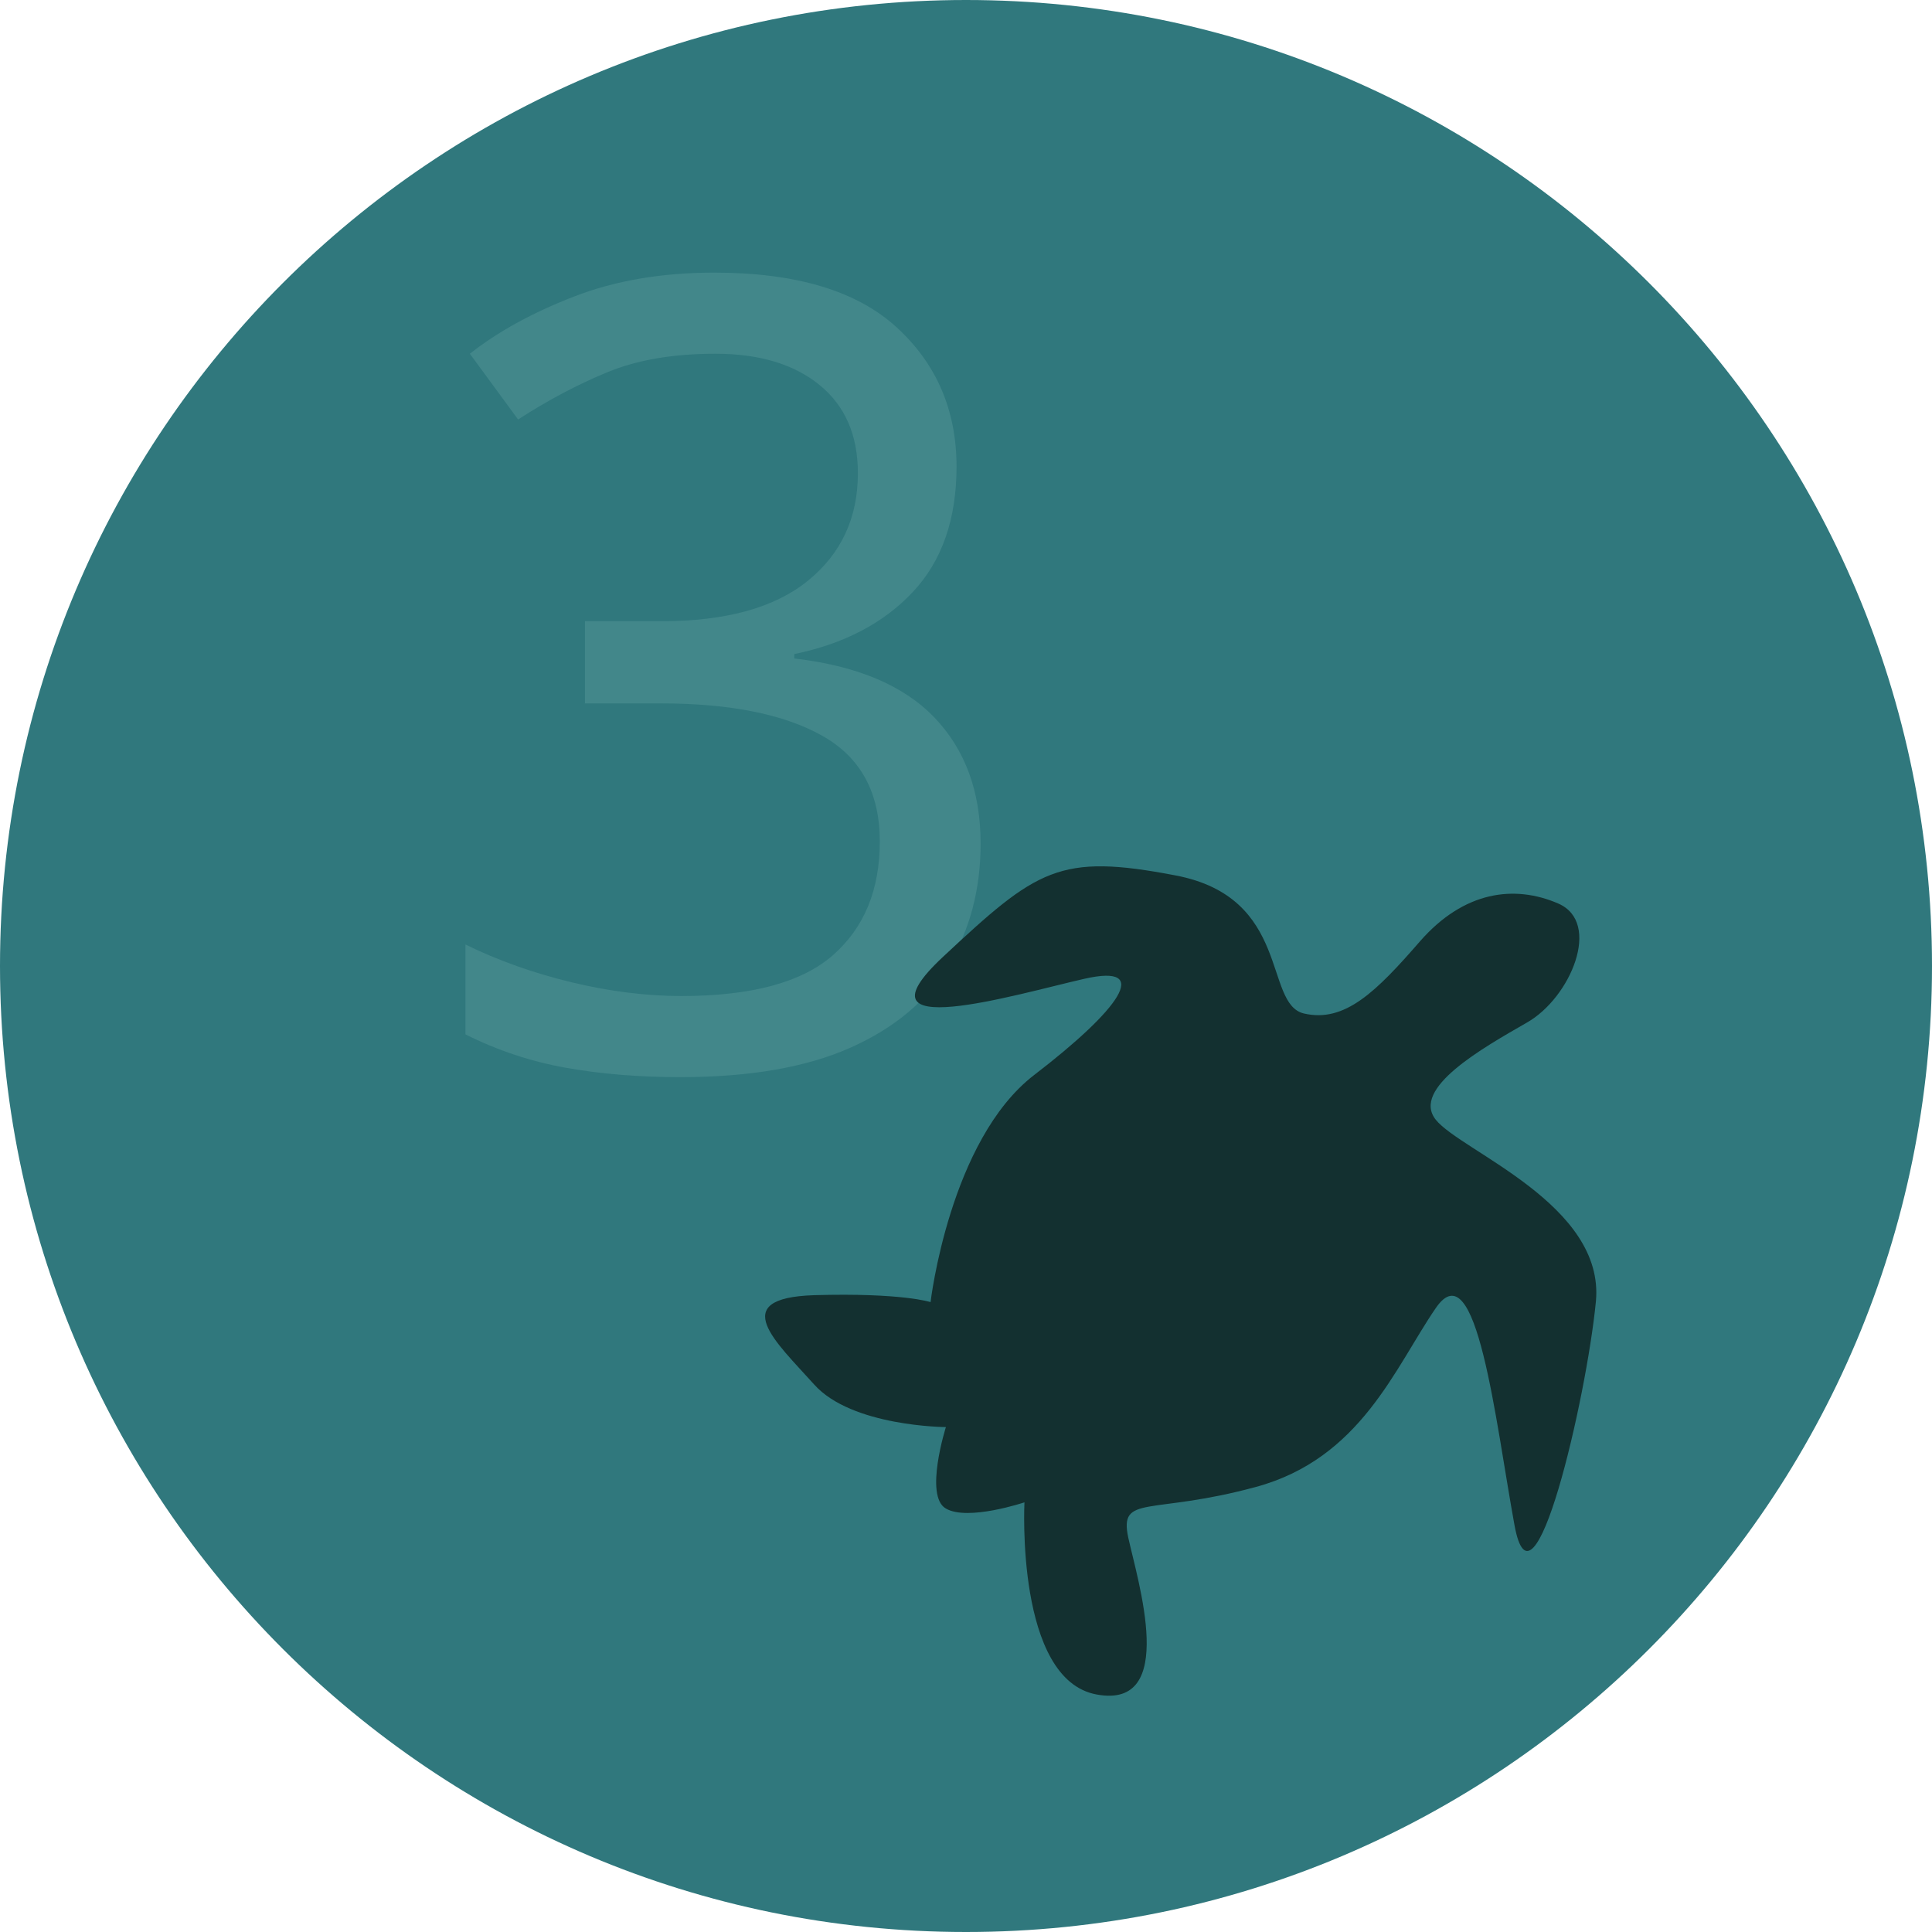
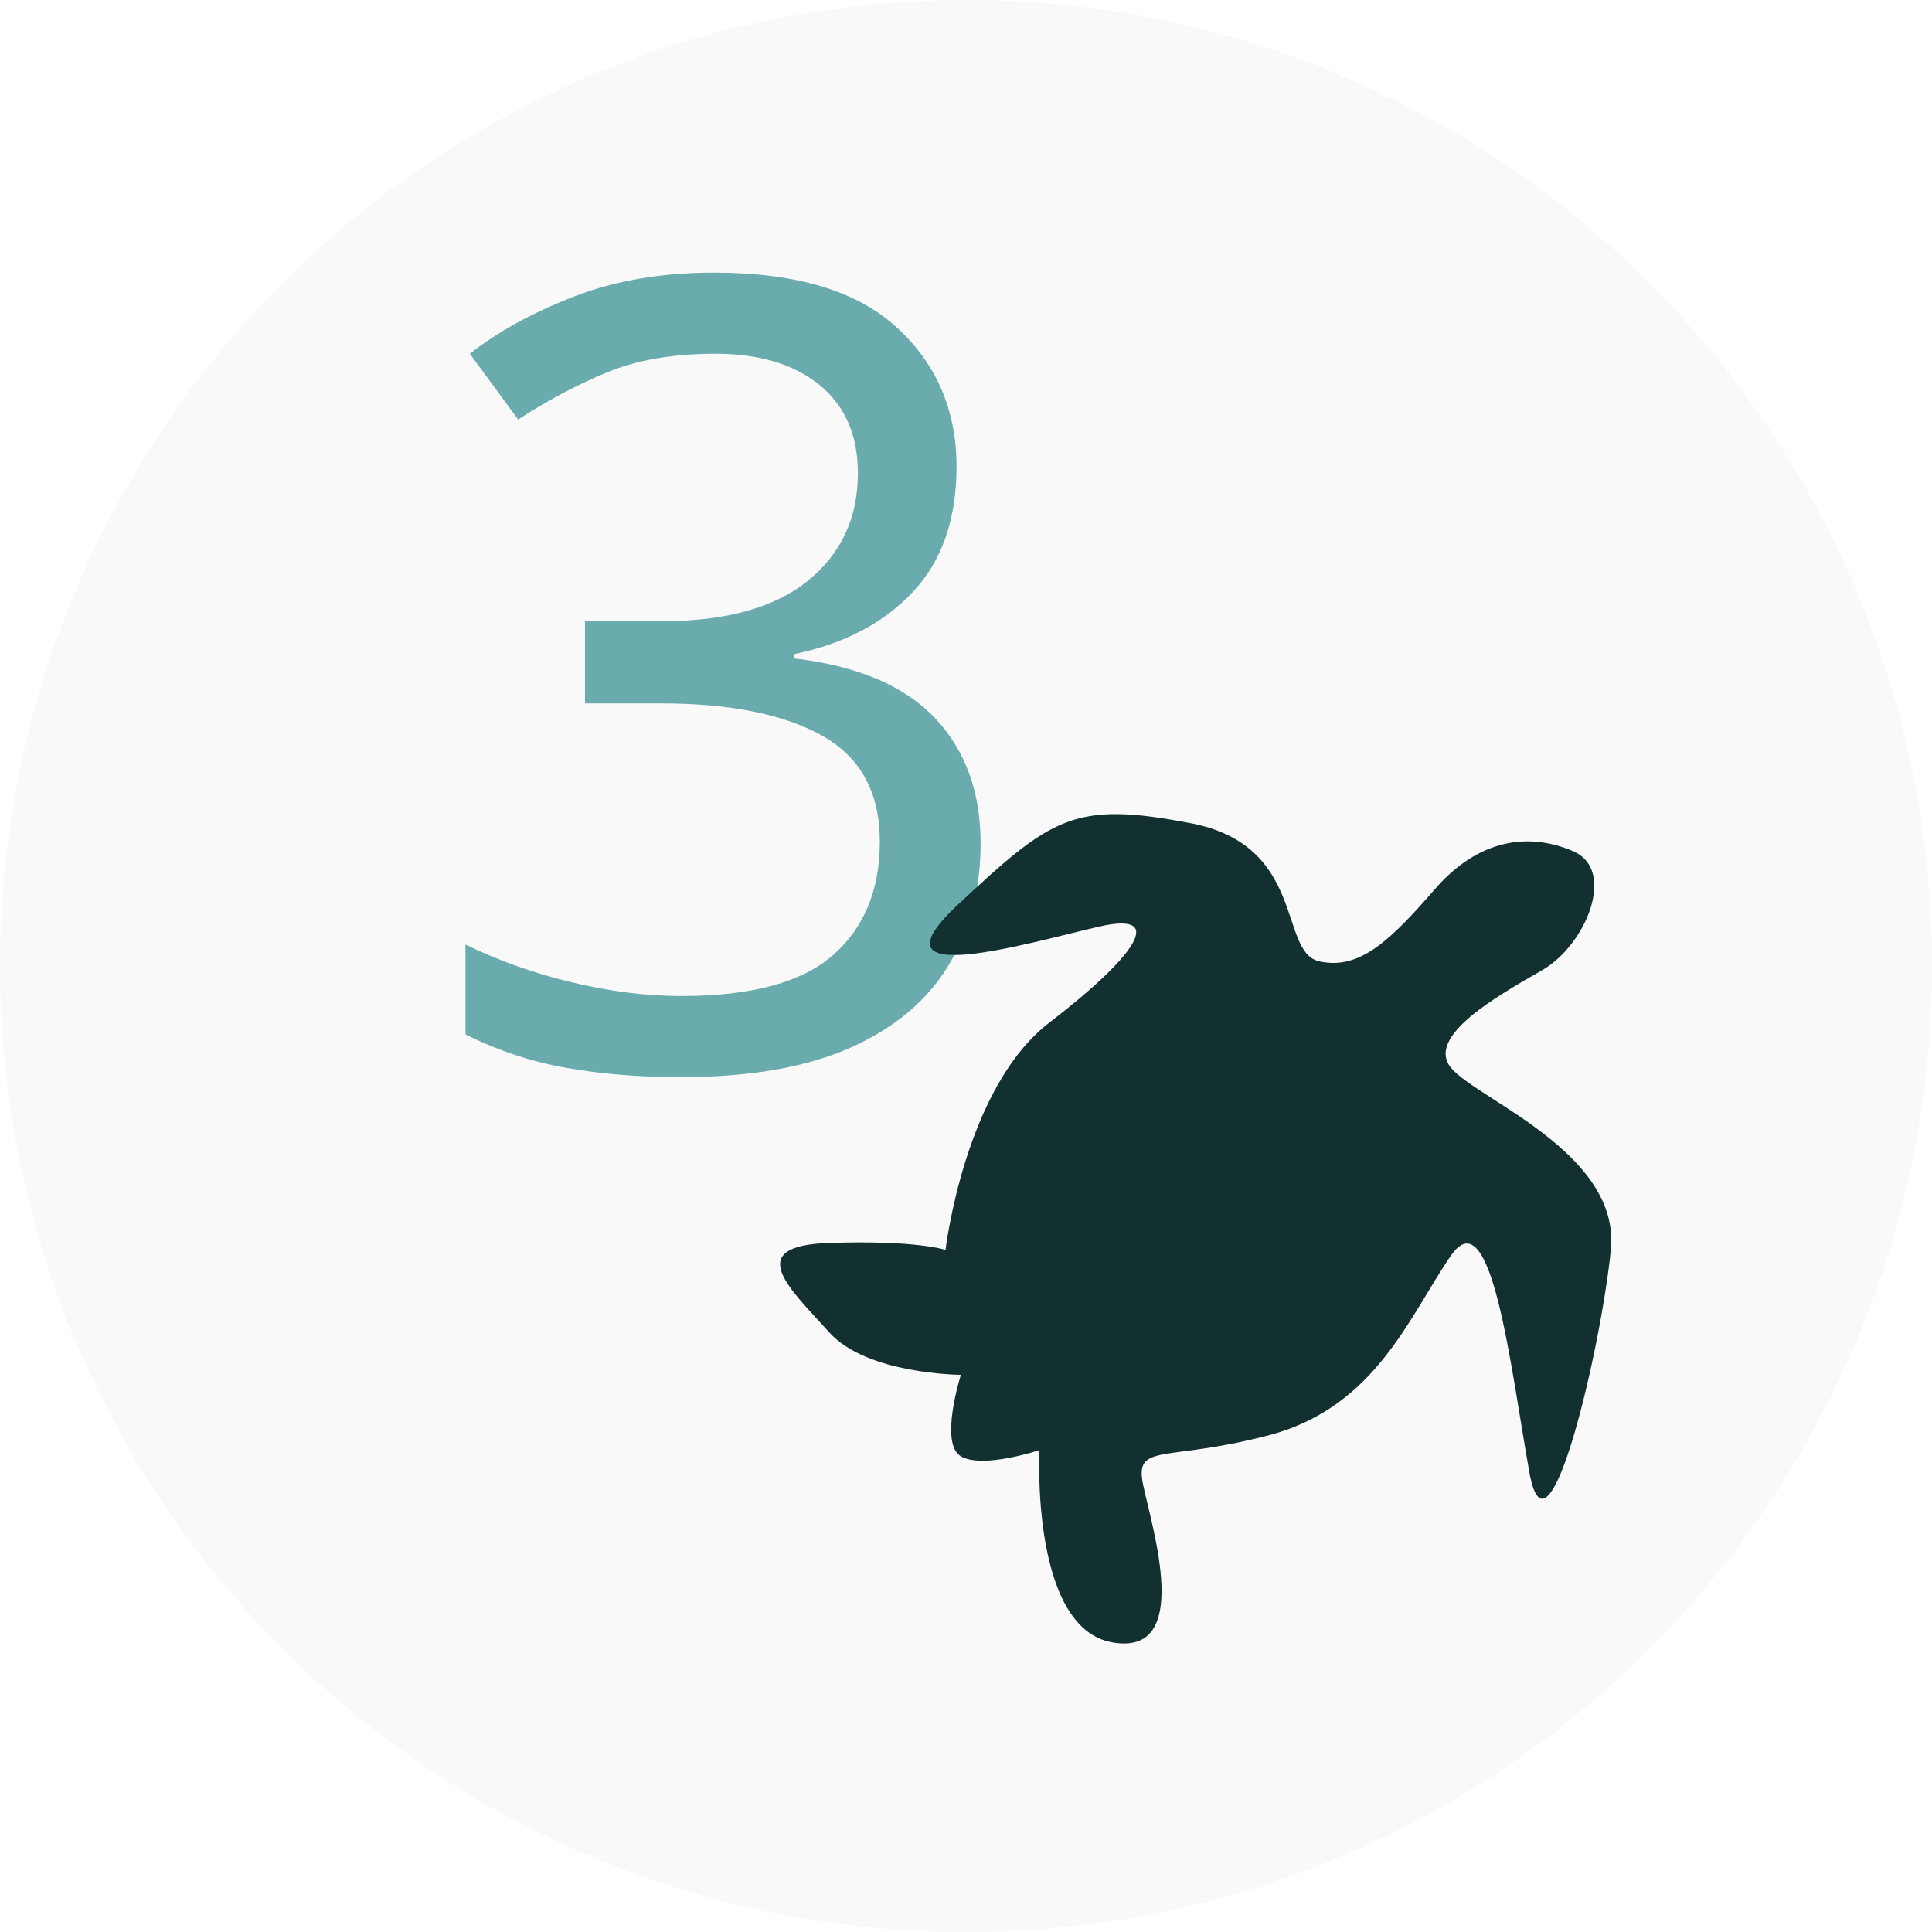
<svg xmlns="http://www.w3.org/2000/svg" version="1.1" id="Layer_1" x="0px" y="0px" viewBox="0 0 528.8 528.6" style="enable-background:new 0 0 528.8 528.6;" xml:space="preserve">
  <style type="text/css">
- 	.st0{fill:#30787D;}
- 	.st1{opacity:0.35;fill:#64A2A3;}
+ 	.st0{opacity:0.8;fill:#F7F7F7;}
+ 	.st1{opacity:0.8;fill:#46999B;}
	.st2{font-family:'Cubano-Regular';}
	.st3{font-size:300px;}
	.st4{display:none;fill:#133030;}
	.st5{fill:#133030;}
	.st6{display:none;fill:#D8E25B;}
	.st7{display:none;fill:#014B63;}
	.st8{display:none;fill:#143030;}
	.st9{display:none;}
	.st10{display:inline;}
	.st11{fill:#31787E;}
	.st12{fill:#08A6AF;}
</style>
  <circle class="st0" cx="264.4" cy="264.4" r="264.4" />
  <text transform="matrix(1 0 0 1 113.9025 291.8224)" class="st1 st2 st3">3</text>
-   <path id="Kemp_ridley" class="st4" d="M286.7,345.1c0,0-0.6-33,16.6-48.9s17.2-15.9,17.2-15.9s6.9-9-9-5.5  c-15.9,3.4-49.6,8.3-17.2-11.7c32.4-20,53.1-8.3,57.9,0c4.8,8.3,4.8,25.5,14.5,17.2c9.7-8.3,23.4-28.3,36.5-22.7  c13.1,5.5,6.9,20-6.9,28.3s-22.1,15.9-9,22.1c13.1,6.2,28.3,15.9,26.9,38.6c-1.4,22.7-12.4,53.9-16.5,27.6  c-4.1-26.3-5.5-48.3-12.4-41.4s-1.4,21.4-20,33.1c-18.6,11.7-42.1,14.5-42.1,14.5s5.5,20,3.4,29.6c-2.1,9.7-17.2,7.6-20-10.3  c-2.8-17.9-2.8-17.9-2.8-17.9s-12.4,2.8-13.8-3.4s-2.1-11-2.1-11s-22.1,0-29-16.5C244.8,325.2,286.7,345.1,286.7,345.1z" />
-   <path id="Olive_ridley" class="st4" d="M285.2,361.5c0,0-1.2-29,18.1-45.9c19.3-16.9,25.3-16.9,22.3-16.9c-3,0,6-8.4-14.5-4.2  c-20.5,4.2-32.6,10.3-31.4-1.2s22.3-30.2,56.7-29s29.6,41.6,35,41c5.4-0.6,20.5-21.7,30.8-33.2c10.3-11.5,44.1,7.2,18.7,24.1  c-25.3,16.9-38,26.6-27.2,32s36,13.9,36.4,36.8s-14.1,73.6-20.7,38s-8.4-43.5-19.9-26.6s-35.6,29-47.1,30.2s-14.5,2.9-14.5,2.9  s3.6,25.4,1.8,33.9c-1.8,8.4-12.7,18.7-20.5,0c-7.8-18.7-6-30.8-6-30.8s-15.7-0.2-16.9-3.1c-1.2-2.9-2.4-13.2-2.4-13.2  s-29.7-3.1-34.4-24.4C244.9,351,285.2,361.5,285.2,361.5z" />
-   <path id="Loggerhead_1_" class="st5" d="M254.7,356.4c0,0,5.2-44.4,28.4-62.2c23.2-17.8,32.6-30.6,13.7-26.3s-64.4,18-38.7-6  c25.8-24.1,31.8-28.4,63.6-22.3c31.8,6,24.1,35.2,35.2,37.8c11.2,2.6,19.8-6,31.8-19.8c12-13.7,25.8-15.5,37.8-10.3  c12,5.2,3.4,25.8-8.6,32.6c-12,6.9-31.8,18-24.9,26.6c6.9,8.6,46.4,23.2,43.8,49.8c-2.6,26.6-17.2,89.4-22.3,61  c-5.2-28.4-10.3-75.6-21.5-59.3c-11.2,16.3-20.5,41.2-49.3,49s-37.4,1.9-34.9,13.8c2.6,11.9,13.7,47.1-8.6,43  c-22.3-4-19.8-52.6-19.8-52.6s-15.5,5.2-21.5,1.7c-6-3.4,0-22.3,0-22.3s-25.8-0.1-36.1-11.7c-10.3-11.5-24.1-23.6,0-24.4  C247,353.8,254.7,356.4,254.7,356.4z" />
-   <path id="Hawksbill_1_" class="st4" d="M184.9,284.6c5.5-7.4,11.1-56.3,41.5-78.5s39.7-28.6,26.8-31.4s-72,12.9-62.8-7.4  s68.3-35.1,95.1-25.8c26.8,9.2,15.7,48.7,24.9,46c9.2-2.7,33.2-26.7,45.2-43.3s51.7-4.6,36.9,19.4s-54.5,37.5-48.9,46.9  s44.3,20.5,45.2,40.8s-19.4,83.1-29.5,85.8s-8.3-33.3-5.5-45.3c2.8-11.9,3.7-51.6-10.2-33.2s-10.2,41.5-48.9,59.1  c-38.8,17.5-53.5,19.5-53.5,19.5s18.5,45.1,10.2,52.5c-8.3,7.4-32.3-2.8-34.2-24s-5.5-25.8-5.5-25.8s-26.8,4.6-26.8-1.8  s0-27.7,0-27.7s-29.5,10.2-39.7-0.9c-10.2-11.1-24.9-28.6,7.4-26.8S184.9,284.6,184.9,284.6z" />
-   <path id="Flatback" class="st4" d="M204.3,345.2c0,0-4.9-41.5,26.6-74s49.2-40.1,41.4-48.1S210.6,220,204,217  c-6.6-3,4-46.3,70.1-49.2s59.2,47.6,62.2,55.3c3,7.7,18.7,19.5,29.5,6.7c10.8-12.8,22.7-40.4,47.3-40.4s39.4,25.6,10.8,45.3  c-28.6,19.7-51.2,37.4-34.5,45.3s57.1,29.5,62,59.1s-11.8,85.7-22.7,71.9c-10.8-13.8-16.7-56.9-28.6-65.9  c-11.8-9-12.8,16.6-38.4,36.3c-25.6,19.7-55.2,26.6-68.9,27.6c-13.8,1-13.8,21.7-17.7,42.4c-3.9,20.7-39.4,44.3-38.4,0  s-6.9-47.3-19.7-34.5c-12.8,12.8-18.7,3-14.8-12.8c3.9-15.8,3-21.7-19.7-19.7c-22.7,2-56.1-33.2-21.7-39.3S200.3,349.3,204.3,345.2z  " />
-   <path id="Green_1_" class="st6" d="M156.1,281.7c0,0,4.3-70.5,38.7-94.2s58-30.1,51.5-45.1c-6.4-15-76.2-3.2-78.4-10.7  c-2.1-7.5-27.9-29,48.3-27.9c76.2,1.1,90.2,19.2,92.3,43.4c2.1,24.2,30.1,21,46.2-8s48.3-27.9,58-12.9s7.5,38.7-18.3,52.6  c-25.8,14-38.7,29-12.9,44c25.8,15,59.1,20.8,55.8,58.7c-3.2,37.9-47.2,116.3-54.8,101.3s18.3-103.7,1.1-101.3s-8.6,54-50.5,75.5  s-96.6,10.2-93.4,27.7c3.2,17.4,21.5,72.2-7.5,66.8c-29-5.4-31.1-22.5-31.1-52.6s-8.6-21.5-24.7-23.6s-23.6-17.2-20.4-34.4  c3.2-17.2-15,11.8-44-1.1s-50.5-27.9-20.4-40.8S155.5,288.2,156.1,281.7z" />
-   <path id="Leatherback" class="st7" d="M111.8,325.7c4.5-3.3,58-104.8,94.8-132.7s60.2-46.9,19-41.9c-41.3,5.1-104.8,45.2-104.8,16.2  s86.1-73.6,126.7-74.7s62.9,46.8,65.1,68s41.3-12.3,50.2-30.1c8.9-17.8,36.8-39,59.1-31.2c22.3,7.8,20.1,30-7.8,51.8  s-65.8,50.8-46.8,63.1c19,12.3,82.5,45.7,74.7,85.9c-7.8,40.1-43.5,73.6-54.6,97c-11.2,23.4-43.5,63.6-19-31.2s16.7-101.5,0-84.8  c-16.7,16.7-33.5,65.8-82.5,90.3s-81.4,29-83.6,35.7c-2.2,6.7,15.6,53.5,0,61.3c-15.6,7.8-39-1.1-42.4-29s-4.5-33.5-21.2-30.1  c-16.7,3.3-21.2-6.7-20.1-20.1c1.1-13.4-6.7-6.7-25.6-10c-19-3.3-68-42.4-31.2-46.8C98.4,328,111.8,325.7,111.8,325.7z" />
-   <path id="Olive_ridley_1_" class="st8" d="M192.7,376.8c0,0-44.9-40.4-42-93.7c2.9-53.4,11.7-62.4,7.3-57.9  c-4.4,4.5-3.8-21.3-27.4,15.4s-32.1,63.6-47.4,45.1c-15.4-18.5-12.5-77.2,39.3-126.7s105.1,16.5,112.1,7.5s-2.5-62.2-4.7-94.2  s74.9-55.1,63.2,7.2c-11.7,62.4-15.7,95.3,8.2,87c23.9-8.3,73-33.4,107.8-0.7S498.4,294,435.7,252s-77.1-50.6-68.6-9  c8.5,41.7-8.6,95.2-23.5,114.1S326.9,383,326.9,383s43.2,31.6,53.1,46.6s9.4,46.1-29.9,30.6c-39.3-15.5-54.7-35.8-54.7-35.8  s-23.1,23.1-29.2,20.7s-23.2-15.6-23.2-15.6s-47.9,39.7-86.4,15.9C118.2,421.5,192.7,376.8,192.7,376.8z" />
+   <path id="Kemp_ridley" class="st4" d="M286.7,357.3c0,0-0.6-33,16.6-48.9s17.2-15.9,17.2-15.9s6.9-9-9-5.5  c-15.9,3.4-49.6,8.3-17.2-11.7s53.1-8.3,57.9,0c4.8,8.3,4.8,25.5,14.5,17.2s23.4-28.3,36.5-22.7c13.1,5.5,6.9,20-6.9,28.3  s-22.1,15.9-9,22.1s28.3,15.9,26.9,38.6s-12.4,53.9-16.5,27.6s-5.5-48.3-12.4-41.4s-1.4,21.4-20,33.1s-42.1,14.5-42.1,14.5  s5.5,20,3.4,29.6c-2.1,9.7-17.2,7.6-20-10.3s-2.8-17.9-2.8-17.9s-12.4,2.8-13.8-3.4s-2.1-11-2.1-11s-22.1,0-29-16.5  C244.8,337.4,286.7,357.3,286.7,357.3z" />
+   <path id="Olive_ridley" class="st4" d="M300.5,361.7c0,0-1.2-29,18.1-45.9c19.3-16.9,25.3-16.9,22.3-16.9s6-8.4-14.5-4.2  c-20.5,4.2-32.6,10.3-31.4-1.2c1.2-11.5,22.3-30.2,56.7-29c34.4,1.2,29.6,41.6,35,41s20.5-21.7,30.8-33.2s44.1,7.2,18.7,24.1  c-25.4,16.9-38,26.6-27.2,32s36,13.9,36.4,36.8c0.4,22.9-14.1,73.6-20.7,38s-8.4-43.5-19.9-26.6s-35.6,29-47.1,30.2  s-14.5,2.9-14.5,2.9s3.6,25.4,1.8,33.9c-1.8,8.4-12.7,18.7-20.5,0c-7.8-18.7-6-30.8-6-30.8s-15.7-0.2-16.9-3.1  c-1.2-2.9-2.4-13.2-2.4-13.2s-29.7-3.1-34.4-24.4C260.1,351.2,300.5,361.7,300.5,361.7z" />
+   <path id="Loggerhead_1_" class="st5" d="M258.8,342.1c0,0,5.2-44.4,28.4-62.2c23.2-17.8,32.6-30.6,13.7-26.3s-64.4,18-38.7-6  c25.7-24,31.8-28.4,63.6-22.3c31.8,6,24.1,35.2,35.2,37.8c11.2,2.6,19.8-6,31.8-19.8c12-13.8,25.8-15.5,37.8-10.3s3.4,25.8-8.6,32.6  c-12,6.9-31.8,18-24.9,26.6s46.4,23.2,43.8,49.8s-17.2,89.4-22.3,61s-10.3-75.6-21.5-59.3s-20.5,41.2-49.3,49  c-28.9,7.7-37.4,1.9-34.9,13.8s13.7,47.1-8.6,43s-19.8-52.6-19.8-52.6s-15.5,5.2-21.5,1.7s0-22.3,0-22.3s-25.8-0.1-36.1-11.7  c-10.3-11.5-24.1-23.6,0-24.4S258.8,342.1,258.8,342.1z" />
+   <path id="Hawksbill_1_" class="st4" d="M184.9,284.6c5.5-7.4,11.1-56.3,41.5-78.5s39.7-28.6,26.8-31.4s-72,12.9-62.8-7.4  s68.3-35.1,95.1-25.8c26.8,9.2,15.7,48.7,24.9,46c9.2-2.7,33.2-26.7,45.2-43.3s51.7-4.6,36.9,19.4s-54.5,37.5-48.9,46.9  s44.3,20.5,45.2,40.8s-19.4,83.1-29.5,85.8s-8.3-33.3-5.5-45.3c2.8-11.9,3.7-51.6-10.2-33.2s-10.2,41.5-48.9,59.1  c-38.8,17.5-53.5,19.5-53.5,19.5s18.5,45.1,10.2,52.5s-32.3-2.8-34.2-24s-5.5-25.8-5.5-25.8s-26.8,4.6-26.8-1.8s0-27.7,0-27.7  s-29.5,10.2-39.7-0.9s-24.9-28.6,7.4-26.8S184.9,284.6,184.9,284.6z" />
+   <path id="Flatback" class="st4" d="M204.3,345.2c0,0-4.9-41.5,26.6-74s49.2-40.1,41.4-48.1S210.6,220,204,217s4-46.3,70.1-49.2  s59.2,47.6,62.2,55.3c3,7.7,18.7,19.5,29.5,6.7s22.7-40.4,47.3-40.4s39.4,25.6,10.8,45.3s-51.2,37.4-34.5,45.3s57.1,29.5,62,59.1  s-11.8,85.7-22.7,71.9c-10.8-13.8-16.7-56.9-28.6-65.9c-11.8-9-12.8,16.6-38.4,36.3c-25.6,19.7-55.2,26.6-68.9,27.6  c-13.8,1-13.8,21.7-17.7,42.4c-3.9,20.7-39.4,44.3-38.4,0s-6.9-47.3-19.7-34.5s-18.7,3-14.8-12.8s3-21.7-19.7-19.7  s-56.1-33.2-21.7-39.3S200.3,349.3,204.3,345.2z" />
+   <path id="Green_1_" class="st6" d="M156.1,281.7c0,0,4.3-70.5,38.7-94.2s58-30.1,51.5-45.1c-6.4-15-76.2-3.2-78.4-10.7  c-2.1-7.5-27.9-29,48.3-27.9s90.2,19.2,92.3,43.4s30.1,21,46.2-8s48.3-27.9,58-12.9s7.5,38.7-18.3,52.6c-25.8,14-38.7,29-12.9,44  c25.8,15,59.1,20.8,55.8,58.7c-3.2,37.9-47.2,116.3-54.8,101.3s18.3-103.7,1.1-101.3s-8.6,54-50.5,75.5s-96.6,10.2-93.4,27.7  c3.2,17.4,21.5,72.2-7.5,66.8c-29-5.4-31.1-22.5-31.1-52.6s-8.6-21.5-24.7-23.6S152.8,358.2,156,341c3.2-17.2-15,11.8-44-1.1  S61.5,312,91.6,299.1S155.5,288.2,156.1,281.7z" />
+   <path id="Leatherback" class="st7" d="M111.8,325.7c4.5-3.3,58-104.8,94.8-132.7s60.2-46.9,19-41.9c-41.3,5.1-104.8,45.2-104.8,16.2  s86.1-73.6,126.7-74.7s62.9,46.8,65.1,68s41.3-12.3,50.2-30.1c8.9-17.8,36.8-39,59.1-31.2c22.3,7.8,20.1,30-7.8,51.8  s-65.8,50.8-46.8,63.1s82.5,45.7,74.7,85.9c-7.8,40.1-43.5,73.6-54.6,97c-11.2,23.4-43.5,63.6-19-31.2s16.7-101.5,0-84.8  c-16.7,16.7-33.5,65.8-82.5,90.3s-81.4,29-83.6,35.7c-2.2,6.7,15.6,53.5,0,61.3s-39-1.1-42.4-29s-4.5-33.5-21.2-30.1  c-16.7,3.3-21.2-6.7-20.1-20.1s-6.7-6.7-25.6-10c-19-3.3-68-42.4-31.2-46.8C98.4,328,111.8,325.7,111.8,325.7z" />
+   <path id="Olive_ridley_1_" class="st8" d="M192.7,376.8c0,0-44.9-40.4-42-93.7c2.9-53.4,11.7-62.4,7.3-57.9s-3.8-21.3-27.4,15.4  s-32.1,63.6-47.4,45.1c-15.4-18.5-12.5-77.2,39.3-126.7s105.1,16.5,112.1,7.5s-2.5-62.2-4.7-94.2s74.9-55.1,63.2,7.2  c-11.7,62.4-15.7,95.3,8.2,87c23.9-8.3,73-33.4,107.8-0.7S498.4,294,435.7,252s-77.1-50.6-68.6-9c8.5,41.7-8.6,95.2-23.5,114.1  S326.9,383,326.9,383s43.2,31.6,53.1,46.6s9.4,46.1-29.9,30.6s-54.7-35.8-54.7-35.8s-23.1,23.1-29.2,20.7S243,429.5,243,429.5  s-47.9,39.7-86.4,15.9C118.2,421.5,192.7,376.8,192.7,376.8z" />
  <g class="st9">
    <g class="st10">
-       <path class="st11" d="M189.5,213.8c-15.5,34.7-14.7,73.7-1.5,109c6.4,17.1,14.9,33.3,25,48.5c10.1,15.1,21.7,29.2,37.5,38.5    c5.8,3.4,14.3,2.6,19-2.5c11.6-12.5,23.2-24.9,34.7-37.5c11.1-12.1,21.9-24.8,29.3-39.6c7.3-14.6,11.6-29.9,13.5-46.1    c1.8-15.3,1.2-32.4-3.8-47.1c-5.2-15.6-16.1-28-30.4-35.9c-15.1-8.3-31.9-11.1-48.7-13.1c-17.4-2-34.7-2.3-51,5    c-14.7,6.6-26,20.1-28.2,36.3c-2.3,16.8,2.9,34.8,7.5,50.8c4.5,15.6,10.2,30.7,16.4,45.7c3.4,8.2,6.9,16.3,10.5,24.4    c3.7,8.3,6.5,17.4,14.3,22.7c14.2,9.8,33.9,1.4,44.2-10.1c9.9-11,15.6-24.8,22-38c7.3-15.1,16.3-30.5,20.2-47    c3.5-15,2.7-32.6-6.7-45.5c-10.9-15-27-19-44.5-20.8c-8.3-0.8-16.6-1.5-24.9-1.9c-8.2-0.4-16.8-1.2-25-0.6    c-12.5,1.1-20.2,10.2-20,22.6c0.1,7.4,1.2,14.9,3,22.1c3.3,13.6,9.4,26.6,15.7,39.1c3.2,6.3,6.4,12.5,9.6,18.7    c1.4,2.8,2.8,5.6,4.1,8.4c0.7,1.4,1.3,2.8,1.9,4.2c1.3,2.9,0.5,1.2,0.2,0.5c0.4,1,0.8,1.9,1.1,2.9c2.4,6.2,4.3,12.6,5.7,19.1    c3.6,17.1,32.3,13.6,30.8-4.2c-3-37.2-6-74.5-9-111.7c-9.8,2.6-19.5,5.3-29.3,7.9c15.2,22.3,26.2,44.9,34,69.8    c2.4,7.8,11.1,13.6,19.3,11c8.1-2.6,13.3-10.8,11-19.3c-0.6-2.2-1.1-4.5-1.6-6.7c-0.6-2.9-0.1,0.5-0.4-2.7    c-0.3-3.7-0.4-7.5-0.1-11.2c0-0.9,0.1-1.7,0.2-2.6c-0.2,1.3-0.2,1,0.1-1c0.3-1.7,0.6-3.4,1.1-5.1c1-3.9,2.3-7.7,3.9-11.4    c-9.6,1.3-19.1,2.5-28.7,3.8c1.2,1.7,2.4,3.5,3.4,5.4c0.5,0.9,1,1.9,1.4,2.8c-0.7-1.5-0.1-0.2,0.2,0.6c1.4,4.3,2.5,8.6,3.2,13.1    c0.4,2.7-0.2-2.1,0.1,0.6c0.1,1.1,0.2,2.1,0.3,3.2c0.2,2.2,0.3,4.3,0.4,6.5c0.2,4.6,0.1,9.2,0.1,13.8c-0.1,8.2,7.3,16.1,15.7,15.7    c8.6-0.4,15.5-6.9,15.7-15.7c0.1-6.2,0.2-12.3,0.4-18.5c-8.9,3.7-17.9,7.4-26.8,11.1c0.8,0.6,1.5,1.2,2.2,1.9    c2,1.8-0.1-0.5,0.6,0.8c1.1,2.1-0.5-2.1,0.2,0.2c0.2,0.8,0.5,3.7,0.3,0.8c10.5,0,20.9,0,31.4,0c-1.5-19.3-5.1-38.3-11.5-56.6    c-3.3-9.5-6.8-18.9-13.4-26.6c-5.8-6.7-14.2-11.2-22.9-13c-15.4-3.2-37.7-4.6-49.8,7.4c-8.1,8-9.8,20.3-5.5,30.6    c3.9,9.2,11.2,14.9,17.5,22.3c1.2,1.4,0,0-0.2-0.3c0.7,1,1.4,2,2,3.1c1,1.7,1.9,3.4,2.7,5.2c1,2.3-0.7-2.1,0.1,0.3    c0.4,1.2,0.8,2.3,1.1,3.5c0.5,1.9,0.9,3.8,1.3,5.7c-0.5-3,0.1,2.2,0.1,3.1c0.1,2,0,3.9-0.2,5.9c-0.2,3.2-0.1,0.8,0,0.2    c-0.2,1.2-0.5,2.4-0.8,3.6c-0.2,0.7-0.4,1.4-0.6,2.1c-0.1,0.2-1.7,4.6-0.5,1.7c-3.2,7.5-2.5,17.2,5.6,21.5    c6.7,3.6,18,2.4,21.5-5.6c6.1-14.3,7.9-29.1,4.3-44.4c-1.6-6.9-4.6-13.9-8.4-19.8c-4.4-6.7-10.2-11.6-15.3-17.5    c-1.2-1.3-0.5-0.5-0.2-0.2c-0.4-0.6-0.7-1.5-1.2-2c-1-1.2,0.2,1.9,0.1,0.4c-0.1-1.4-0.2,1.4-0.9,2.4c-0.5,0.8-1.1,1.1-1.8,1.7    c1.3-1.1,0.9-0.4-0.5,0c0.8-0.2,4.7-1.2,2.9-0.9c-1.8,0.3,1.8-0.1,2.5-0.1c3.1-0.1,6.2-0.1,9.3,0.1c1.5,0.1,3,0.2,4.6,0.3    c3,0.2-1-0.4,1.8,0.3c1.7,0.4,3.4,0.8,5,1.4c1.7,0.6-0.2,0-0.4-0.1c0.8,0.5,1.7,0.9,2.5,1.5c-2-1.3,0.9,1,1.4,1.6    c-1.3-1.5,0.9,1.5,1.2,2.1c0.8,1.4,1.5,2.9,2.2,4.3c-0.8-1.8,1,2.7,1.2,3.4c3.1,8.5,5.7,17.3,7.7,26.2c2.1,9.3,3.2,16.7,3.9,25.6    c0.7,8.2,6.8,16.1,15.7,15.7c8-0.4,16.3-6.9,15.7-15.7c-0.7-9.9-4.4-19.6-12.5-25.9c-5.1-4-10.8-5.9-17.2-3.2    c-5.8,2.4-9.5,8-9.7,14.4c-0.1,6.2-0.2,12.3-0.4,18.5c10.5,0,20.9,0,31.4,0c0.2-21.1-0.7-43.9-13.2-61.8c-3.7-5.3-9-8.4-15.6-7.5    c-6.7,0.9-10.5,5.3-13.1,11.2c-7.6,18-8.3,38.6-3.2,57.3c10.1-2.8,20.2-5.6,30.3-8.3c-8.5-27.4-21-53.6-37.1-77.3    c-3.8-5.6-10.8-9.4-17.7-7.2c-6.2,2-12.1,8.1-11.5,15.1c3,37.2,6,74.5,9,111.7c10.3-1.4,20.6-2.8,30.8-4.2    c-4.3-20.9-14.8-39.8-24.4-58.6c-2.2-4.4-4.4-8.8-6.5-13.2c-0.5-1.2-1.1-2.3-1.6-3.5c-0.7-1.5,0.5,1.4-0.5-1.2    c-0.9-2.4-1.8-4.7-2.7-7.1c-1.6-4.7-3-9.6-3.9-14.5c-0.2-1-0.4-2-0.5-3c0.4,2.9,0-0.5,0-1.1c-0.1-1.2,0-2.6-0.2-3.8    c-0.5-3,0.2,0.1-0.7,1.3c-1.9,1.9-3.8,3.8-5.6,5.6c-3.5,2.3-6.2,1-2.2,1c1.6,0,3.2,0,4.8,0.1c2.6,0,5.1,0.1,7.7,0.2    c6.4,0.2,12.8,0.5,19.2,1c5.7,0.4,11.3,1,16.9,1.5c0.4,0,3.1,0.4,0.7,0c1.1,0.2,2.2,0.3,3.2,0.5c2.6,0.5,5.3,1.1,7.8,2.1    c-2.5-0.9,4.8,3.2,2.6,1.4c0.9,0.7,3.7,4.5,2.3,2.2c0.7,1,1.2,2.1,1.8,3.1c1.2,2.2-0.7-2.1,0.1,0.3c0.4,1.2,0.8,2.3,1.1,3.5    c0.2,0.7,0.7,4.9,0.4,1.7c0.8,8.6-1.8,17.2-5,24.4c-5,11.1-10.5,22-15.8,33c-4.1,8.4-7.8,17.2-13.5,24.8c1.8-2.4-0.1,0-0.6,0.6    c-0.8,0.8-1.6,1.6-2.3,2.4c-0.4,0.5-2.3,1.9,0.1,0.1c-0.7,0.5-1.4,1-2.2,1.4c-0.2,0.1-3.8,1.5-1.6,0.9c2.3-0.7-1.8,0.4-1.8,0.4    c1.6-0.4,1.9,0.6,0.1-0.1c0.8,0.3,6.5,1.6,5.2,3.4c0.3-0.4-2.5-5.4-2.9-6.2c-1.3-2.8-2.5-5.7-3.8-8.5c-2.2-5-4.7-10.7-6.7-15.3    c-8.5-20.3-16.6-42.4-21.5-64.4c-0.6-2.7-1.2-5.5-1.7-8.2c-0.2-1.2-0.4-2.3-0.6-3.5c0.3,1.9-0.1-0.9-0.1-1.1    c-0.2-2.8-0.5-5.9-0.1-8.8c-0.1,0.8-0.4,2,0.3-1c1.1-4.4-1.3,1.5,0.6-1.9c0.5-0.9,1-1.7,1.5-2.5c2.2-3.7-1.1,1,0.7-0.8    c0.7-0.7,1.3-1.4,2.1-2.1c0.5-0.5,3.1-2.2,0.8-0.8c1.6-1.1,3.4-2,5.1-3c4-2.2-1.5,0.4,1-0.4c1.5-0.5,2.9-1,4.4-1.3    c4.5-1.1,7.9-1.3,13.2-1.3c6.2,0.1,12.4,0.7,18.5,1.4c4.4,0.5,8.5,1.1,14,2.3c2.4,0.5,4.8,1.1,7.1,1.8c1.5,0.4,2.9,0.9,4.4,1.4    c0.9,0.3,1.7,0.6,2.6,0.9c-0.9-0.4-0.9-0.4,0.1,0c2.1,0.9,4.2,2,6.1,3.2c0.9,0.5,1.8,1.1,2.6,1.6c-0.3-0.2,3.7,2.7,2.1,1.5    c2.5,2,5.8,5.5,7.2,7.9c4.8,7.8,5.7,16.9,6.1,25.9c0.8,21.9-4.6,42.1-17.1,60.8c-6.5,9.7-15.2,18.8-23.7,28    c-9.4,10.2-18.9,20.3-28.3,30.5c6.3-0.8,12.7-1.6,19-2.5c-3.9-2.3-4.9-3-7.5-5.2c-2.9-2.5-5.6-5.2-8.2-8.1    c-2.6-2.9-3.8-4.5-5.3-6.5c-2.1-2.9-4.2-5.9-6.2-8.9c-4.3-6.6-8.4-13.3-12.1-20.3c-3.7-6.9-6.6-13.2-8.8-19.3    c-2.6-7.1-4.8-14.3-6.5-21.7c-0.5-2.3-0.9-4.6-1.3-6.9c-0.1-0.4-0.7-5-0.4-2.8c-0.5-4.1-0.8-8.1-0.9-12.2    c-0.3-14.4,1.9-29,7.4-41.3c3.3-7.5,2.4-17.2-5.6-21.5C204.2,204.5,193.1,205.8,189.5,213.8L189.5,213.8z" />
+       <path class="st11" d="M189.5,213.8c-15.5,34.7-14.7,73.7-1.5,109c6.4,17.1,14.9,33.3,25,48.5c10.1,15.1,21.7,29.2,37.5,38.5    c5.8,3.4,14.3,2.6,19-2.5c11.6-12.5,23.2-24.9,34.7-37.5c11.1-12.1,21.9-24.8,29.3-39.6c7.3-14.6,11.6-29.9,13.5-46.1    c1.8-15.3,1.2-32.4-3.8-47.1c-5.2-15.6-16.1-28-30.4-35.9c-15.1-8.3-31.9-11.1-48.7-13.1c-17.4-2-34.7-2.3-51,5    c-14.7,6.6-26,20.1-28.2,36.3c-2.3,16.8,2.9,34.8,7.5,50.8c4.5,15.6,10.2,30.7,16.4,45.7c3.4,8.2,6.9,16.3,10.5,24.4    c3.7,8.3,6.5,17.4,14.3,22.7c14.2,9.8,33.9,1.4,44.2-10.1c9.9-11,15.6-24.8,22-38c7.3-15.1,16.3-30.5,20.2-47    c3.5-15,2.7-32.6-6.7-45.5c-10.9-15-27-19-44.5-20.8c-8.3-0.8-16.6-1.5-24.9-1.9c-8.2-0.4-16.8-1.2-25-0.6    c-12.5,1.1-20.2,10.2-20,22.6c0.1,7.4,1.2,14.9,3,22.1c3.3,13.6,9.4,26.6,15.7,39.1c3.2,6.3,6.4,12.5,9.6,18.7    c1.4,2.8,2.8,5.6,4.1,8.4c0.7,1.4,1.3,2.8,1.9,4.2c1.3,2.9,0.5,1.2,0.2,0.5c0.4,1,0.8,1.9,1.1,2.9c2.4,6.2,4.3,12.6,5.7,19.1    c3.6,17.1,32.3,13.6,30.8-4.2c-3-37.2-6-74.5-9-111.7c-9.8,2.6-19.5,5.3-29.3,7.9c15.2,22.3,26.2,44.9,34,69.8    c2.4,7.8,11.1,13.6,19.3,11c8.1-2.6,13.3-10.8,11-19.3c-0.6-2.2-1.1-4.5-1.6-6.7c-0.6-2.9-0.1,0.5-0.4-2.7    c-0.3-3.7-0.4-7.5-0.1-11.2c0-0.9,0.1-1.7,0.2-2.6c-0.2,1.3-0.2,1,0.1-1c0.3-1.7,0.6-3.4,1.1-5.1c1-3.9,2.3-7.7,3.9-11.4    c-9.6,1.3-19.1,2.5-28.7,3.8c1.2,1.7,2.4,3.5,3.4,5.4c0.5,0.9,1,1.9,1.4,2.8c-0.7-1.5-0.1-0.2,0.2,0.6c1.4,4.3,2.5,8.6,3.2,13.1    c0.4,2.7-0.2-2.1,0.1,0.6c0.1,1.1,0.2,2.1,0.3,3.2c0.2,2.2,0.3,4.3,0.4,6.5c0.2,4.6,0.1,9.2,0.1,13.8c-0.1,8.2,7.3,16.1,15.7,15.7    c8.6-0.4,15.5-6.9,15.7-15.7c0.1-6.2,0.2-12.3,0.4-18.5c-8.9,3.7-17.9,7.4-26.8,11.1c0.8,0.6,1.5,1.2,2.2,1.9    c2,1.8-0.1-0.5,0.6,0.8c1.1,2.1-0.5-2.1,0.2,0.2c0.2,0.8,0.5,3.7,0.3,0.8c10.5,0,20.9,0,31.4,0c-1.5-19.3-5.1-38.3-11.5-56.6    c-3.3-9.5-6.8-18.9-13.4-26.6c-5.8-6.7-14.2-11.2-22.9-13c-15.4-3.2-37.7-4.6-49.8,7.4c-8.1,8-9.8,20.3-5.5,30.6    c3.9,9.2,11.2,14.9,17.5,22.3c1.2,1.4,0,0-0.2-0.3c0.7,1,1.4,2,2,3.1c1,1.7,1.9,3.4,2.7,5.2c1,2.3-0.7-2.1,0.1,0.3    c0.4,1.2,0.8,2.3,1.1,3.5c0.5,1.9,0.9,3.8,1.3,5.7c-0.5-3,0.1,2.2,0.1,3.1c0.1,2,0,3.9-0.2,5.9c-0.2,3.2-0.1,0.8,0,0.2    c-0.2,1.2-0.5,2.4-0.8,3.6c-0.2,0.7-0.4,1.4-0.6,2.1c-0.1,0.2-1.7,4.6-0.5,1.7c-3.2,7.5-2.5,17.2,5.6,21.5    c6.7,3.6,18,2.4,21.5-5.6c6.1-14.3,7.9-29.1,4.3-44.4c-1.6-6.9-4.6-13.9-8.4-19.8c-4.4-6.7-10.2-11.6-15.3-17.5    c-1.2-1.3-0.5-0.5-0.2-0.2c-0.4-0.6-0.7-1.5-1.2-2c-1-1.2,0.2,1.9,0.1,0.4c-0.1-1.4-0.2,1.4-0.9,2.4c-0.5,0.8-1.1,1.1-1.8,1.7    c1.3-1.1,0.9-0.4-0.5,0c0.8-0.2,4.7-1.2,2.9-0.9s1.8-0.1,2.5-0.1c3.1-0.1,6.2-0.1,9.3,0.1c1.5,0.1,3,0.2,4.6,0.3    c3,0.2-1-0.4,1.8,0.3c1.7,0.4,3.4,0.8,5,1.4c1.7,0.6-0.2,0-0.4-0.1c0.8,0.5,1.7,0.9,2.5,1.5c-2-1.3,0.9,1,1.4,1.6    c-1.3-1.5,0.9,1.5,1.2,2.1c0.8,1.4,1.5,2.9,2.2,4.3c-0.8-1.8,1,2.7,1.2,3.4c3.1,8.5,5.7,17.3,7.7,26.2c2.1,9.3,3.2,16.7,3.9,25.6    c0.7,8.2,6.8,16.1,15.7,15.7c8-0.4,16.3-6.9,15.7-15.7c-0.7-9.9-4.4-19.6-12.5-25.9c-5.1-4-10.8-5.9-17.2-3.2    c-5.8,2.4-9.5,8-9.7,14.4c-0.1,6.2-0.2,12.3-0.4,18.5c10.5,0,20.9,0,31.4,0c0.2-21.1-0.7-43.9-13.2-61.8c-3.7-5.3-9-8.4-15.6-7.5    c-6.7,0.9-10.5,5.3-13.1,11.2c-7.6,18-8.3,38.6-3.2,57.3c10.1-2.8,20.2-5.6,30.3-8.3c-8.5-27.4-21-53.6-37.1-77.3    c-3.8-5.6-10.8-9.4-17.7-7.2c-6.2,2-12.1,8.1-11.5,15.1c3,37.2,6,74.5,9,111.7c10.3-1.4,20.6-2.8,30.8-4.2    c-4.3-20.9-14.8-39.8-24.4-58.6c-2.2-4.4-4.4-8.8-6.5-13.2c-0.5-1.2-1.1-2.3-1.6-3.5c-0.7-1.5,0.5,1.4-0.5-1.2    c-0.9-2.4-1.8-4.7-2.7-7.1c-1.6-4.7-3-9.6-3.9-14.5c-0.2-1-0.4-2-0.5-3c0.4,2.9,0-0.5,0-1.1c-0.1-1.2,0-2.6-0.2-3.8    c-0.5-3,0.2,0.1-0.7,1.3c-1.9,1.9-3.8,3.8-5.6,5.6c-3.5,2.3-6.2,1-2.2,1c1.6,0,3.2,0,4.8,0.1c2.6,0,5.1,0.1,7.7,0.2    c6.4,0.2,12.8,0.5,19.2,1c5.7,0.4,11.3,1,16.9,1.5c0.4,0,3.1,0.4,0.7,0c1.1,0.2,2.2,0.3,3.2,0.5c2.6,0.5,5.3,1.1,7.8,2.1    c-2.5-0.9,4.8,3.2,2.6,1.4c0.9,0.7,3.7,4.5,2.3,2.2c0.7,1,1.2,2.1,1.8,3.1c1.2,2.2-0.7-2.1,0.1,0.3c0.4,1.2,0.8,2.3,1.1,3.5    c0.2,0.7,0.7,4.9,0.4,1.7c0.8,8.6-1.8,17.2-5,24.4c-5,11.1-10.5,22-15.8,33c-4.1,8.4-7.8,17.2-13.5,24.8c1.8-2.4-0.1,0-0.6,0.6    c-0.8,0.8-1.6,1.6-2.3,2.4c-0.4,0.5-2.3,1.9,0.1,0.1c-0.7,0.5-1.4,1-2.2,1.4c-0.2,0.1-3.8,1.5-1.6,0.9c2.3-0.7-1.8,0.4-1.8,0.4    c1.6-0.4,1.9,0.6,0.1-0.1c0.8,0.3,6.5,1.6,5.2,3.4c0.3-0.4-2.5-5.4-2.9-6.2c-1.3-2.8-2.5-5.7-3.8-8.5c-2.2-5-4.7-10.7-6.7-15.3    c-8.5-20.3-16.6-42.4-21.5-64.4c-0.6-2.7-1.2-5.5-1.7-8.2c-0.2-1.2-0.4-2.3-0.6-3.5c0.3,1.9-0.1-0.9-0.1-1.1    c-0.2-2.8-0.5-5.9-0.1-8.8c-0.1,0.8-0.4,2,0.3-1c1.1-4.4-1.3,1.5,0.6-1.9c0.5-0.9,1-1.7,1.5-2.5c2.2-3.7-1.1,1,0.7-0.8    c0.7-0.7,1.3-1.4,2.1-2.1c0.5-0.5,3.1-2.2,0.8-0.8c1.6-1.1,3.4-2,5.1-3c4-2.2-1.5,0.4,1-0.4c1.5-0.5,2.9-1,4.4-1.3    c4.5-1.1,7.9-1.3,13.2-1.3c6.2,0.1,12.4,0.7,18.5,1.4c4.4,0.5,8.5,1.1,14,2.3c2.4,0.5,4.8,1.1,7.1,1.8c1.5,0.4,2.9,0.9,4.4,1.4    c0.9,0.3,1.7,0.6,2.6,0.9c-0.9-0.4-0.9-0.4,0.1,0c2.1,0.9,4.2,2,6.1,3.2c0.9,0.5,1.8,1.1,2.6,1.6c-0.3-0.2,3.7,2.7,2.1,1.5    c2.5,2,5.8,5.5,7.2,7.9c4.8,7.8,5.7,16.9,6.1,25.9c0.8,21.9-4.6,42.1-17.1,60.8c-6.5,9.7-15.2,18.8-23.7,28    c-9.4,10.2-18.9,20.3-28.3,30.5c6.3-0.8,12.7-1.6,19-2.5c-3.9-2.3-4.9-3-7.5-5.2c-2.9-2.5-5.6-5.2-8.2-8.1    c-2.6-2.9-3.8-4.5-5.3-6.5c-2.1-2.9-4.2-5.9-6.2-8.9c-4.3-6.6-8.4-13.3-12.1-20.3c-3.7-6.9-6.6-13.2-8.8-19.3    c-2.6-7.1-4.8-14.3-6.5-21.7c-0.5-2.3-0.9-4.6-1.3-6.9c-0.1-0.4-0.7-5-0.4-2.8c-0.5-4.1-0.8-8.1-0.9-12.2    c-0.3-14.4,1.9-29,7.4-41.3c3.3-7.5,2.4-17.2-5.6-21.5C204.2,204.5,193.1,205.8,189.5,213.8L189.5,213.8z" />
    </g>
  </g>
  <g class="st9">
    <g class="st10">
      <path class="st12" d="M267.3,360.7c-12.5-25.7-32.4-46.9-43.6-73.3c-7.6,4.5-15.3,8.9-22.9,13.4c7.4,16.8,16.3,32.8,25.8,48.4    c4.7,7.7,9,17,15.1,23.6c3.6,3.9,8.3,6,13.6,5.7c3.1-0.1,6.1-1.1,8.8-2.8c0.4-0.3,4.6-3.1,2.2-2.1c7.7-3.2,12.8-11.4,7.9-19.5    c-17.2-28.4-34.9-57.2-59.1-80.3c-4.8-4.5-12.2-5.2-17.4-1c-4.6,3.7-7.5,11.8-3.4,17.1c19.9,25.7,41.5,49.8,65.4,71.9    c5.3,4.9,13.6,5.2,18.8,0c4.9-4.9,5.3-13.9,0-18.8c-22.1-20.5-42.8-42.6-61.3-66.5c-7,5.4-13.9,10.7-20.9,16.1    c22.6,21.6,38.8,48.3,54.9,74.9c2.6-6.5,5.3-13,7.9-19.5c-2.6,1.1-6.6,2.4-8.6,4.8c10.1,5.3,13.5,5.7,10.2,1.2    c-0.3-0.5-0.7-1.1-1-1.6c-1-1.6-2-3.2-3-4.7c-4.1-6.6-8.2-13.2-12.1-19.9c-7.7-13.1-14.9-26.5-21.1-40.4    c-2.9-6.6-12.5-8.1-18.2-4.8c-6.8,4-7.6,11.5-4.8,18.2c11.2,26.4,31.1,47.6,43.6,73.3c3.1,6.5,12.3,8.2,18.2,4.8    C269.1,375.1,270.4,367.2,267.3,360.7L267.3,360.7z" />
    </g>
  </g>
  <g class="st9">
    <g class="st10">
      <path class="st12" d="M281.9,315.3c13.7-7.5,19.9-22.3,24.6-36.3c4.9-14.9,7.9-30.3,10.8-45.7c-8.1,1.1-16.2,2.1-24.3,3.2    c2.5,5.6,3.2,12,3.6,18c0.5,7,1.4,14.6,0.4,21.7c-1.6,10.7-9.8,14.8-20,17.6c-16.5,4.6-9.5,30.2,7.1,25.6    c18.3-5.1,34.8-16.7,38.6-36.3c1.9-9.7,1.3-19.7,0.5-29.5c-0.8-10.8-2.7-20.7-7.2-30.6c-4.6-10.2-22.2-7.7-24.3,3.2    c-2.6,13.5-5.1,27.1-9.1,40.3c-1.7,5.7-3.7,11.8-5.9,16.3c-2.4,4.8-4.1,7.4-8.1,9.5C253.5,300.6,266.9,323.6,281.9,315.3    L281.9,315.3z" />
    </g>
  </g>
  <g class="st9">
    <g class="st10">
      <path class="st12" d="M256.2,253.6c-6.5-10.3-12.1-21.1-16.5-32.4c-3.1,5.4-6.2,10.9-9.3,16.3c2.9-0.5,5.7-1.1,8.6-1.6    c1.3-0.2,2.5-0.5,3.8-0.7c0.6-0.1,4-0.3,2.1-0.4c-3.1-1.3-6.3-2.6-9.4-3.9c0.1,0.2,0.2,0.3,0.4,0.5c-1.1-2-2.3-3.9-3.4-5.9    c-0.3-1.6-0.3-1.2,0,1.1c0.1,1.3,0.2,2.6,0.3,4c0.2,2.6,0.4,5.3,0.7,7.9s0.4,5.3,0.7,7.9c0.1,1.3,0.2,2.6,0.3,4    c0,2.4,0.3,1.7,0.9-1.9c1.6-1.6,3.2-3.2,4.8-4.8c-0.3,0.2-0.6,0.4-0.9,0.7c6.1,6.1,12.1,12.1,18.2,18.2c3.1-7.1,5.9-14.3,8-21.8    c2-7.4,4.3-15.7,1.9-23.2c-6.2-19.8-29.9-13.5-44-7.9c-5,2-10.5,6.7-9.8,12.8c1.2,10,6.1,16.7,15.6,20.3    c6.7,2.5,14.6-2.8,16.3-9.3c2-7.5-2.5-13.8-9.3-16.3c2.9,1.1,3.5,2.3,3.9,5.3c-3.3,4.3-6.5,8.5-9.8,12.8c4.7-1.9,9.5-3.2,14.5-4.5    c2.1-0.4,2.5-0.5,1.1-0.3c1.7,0,1.9,0,0.7-0.2c-3-1.3-4.6-3.2-4.8-5.8c-0.1,1.5-0.1,1.8,0,1c-1.9,6.5-4,16.3-7.3,23.8    c-2.4,5.5-2.4,11.6,2.1,16.1c3.9,3.9,11.3,5.5,16.1,2.1c7.1-5,8.9-11.5,8.2-19.9c-0.6-6.9-1.2-13.8-1.7-20.7    c-0.3-3.8-0.3-7.9-2.3-11.3c-2.5-4.2-7-7-11.8-7.1c-7-0.1-14.7,2.3-21.5,3.6c-6.6,1.2-11.7,10.1-9.3,16.3    c5.2,13.5,11.4,26.5,19.1,38.8c3.8,6.1,11.8,8.5,18.2,4.8C257.5,268.3,260.1,259.7,256.2,253.6L256.2,253.6z" />
    </g>
  </g>
</svg>
